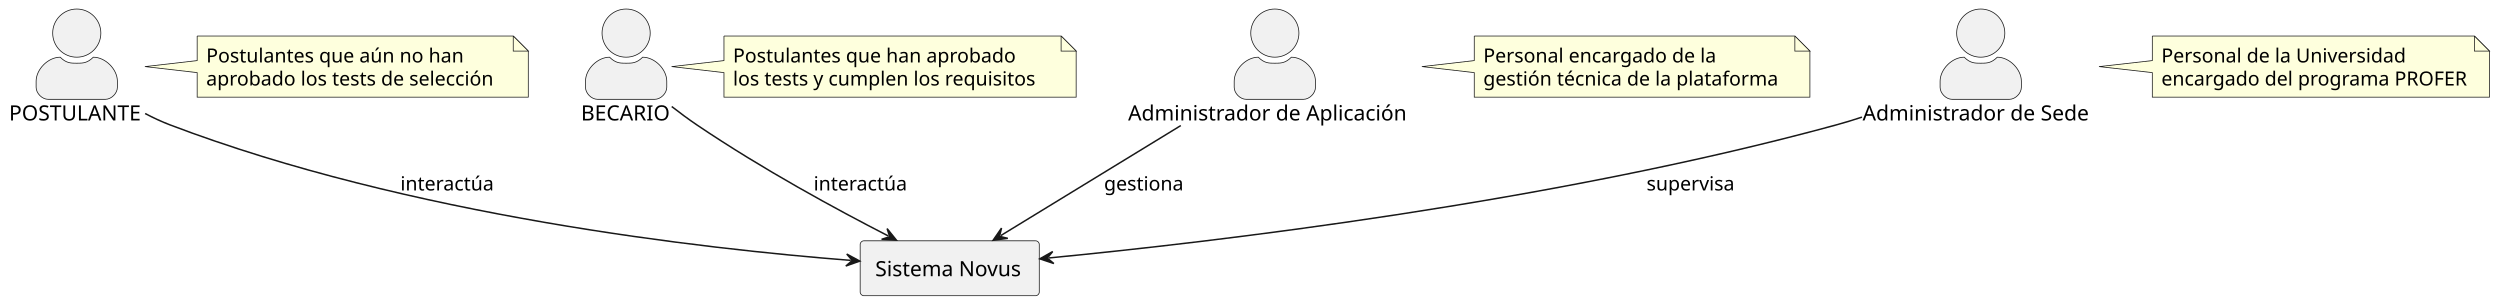
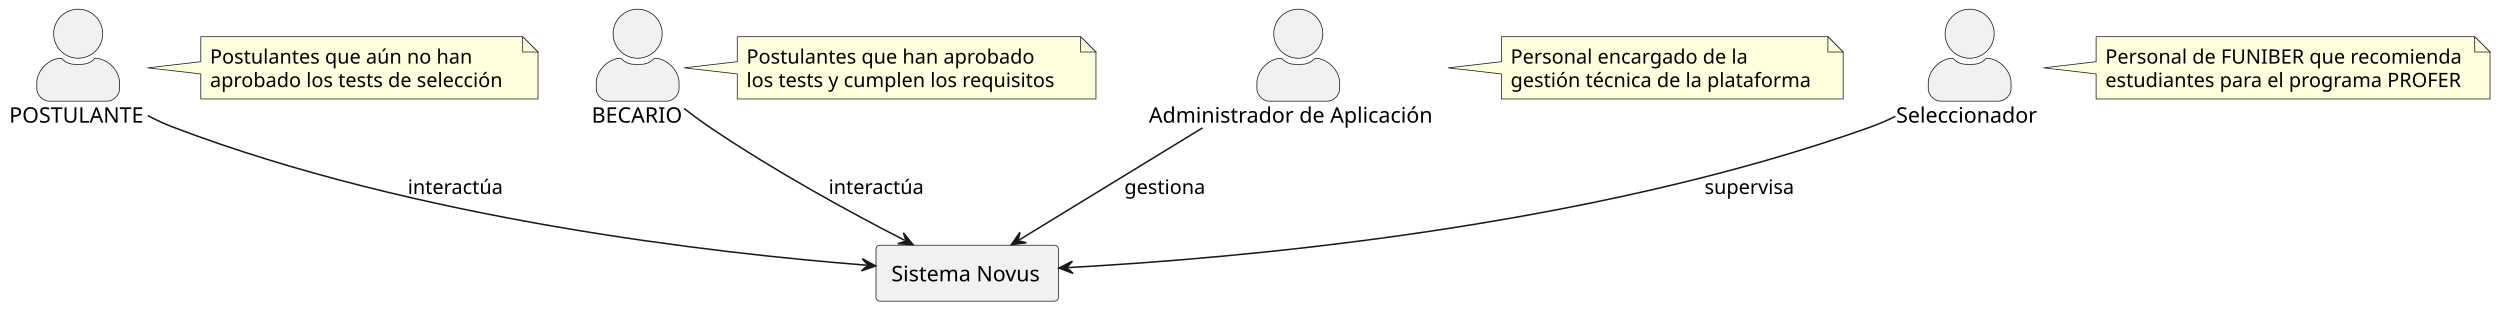
- <svg xmlns="http://www.w3.org/2000/svg" contentStyleType="text/css" height="202px" preserveAspectRatio="none" style="width:1661px;height:202px;background:#FFFFFF;" version="1.1" viewBox="0 0 1661 202" width="1661px" zoomAndPan="magnify">
+ <svg xmlns="http://www.w3.org/2000/svg" contentStyleType="text/css" height="202px" preserveAspectRatio="none" style="width:1631px;height:202px;background:#FFFFFF;" version="1.1" viewBox="0 0 1631 202" width="1631px" zoomAndPan="magnify">
  <defs />
  <g>
    <g id="elem_Sistema Novus">
      <rect fill="#F1F1F1" height="36.488" rx="2.5" ry="2.5" style="stroke:#181818;stroke-width:0.5;" width="119" x="571.5" y="159.99" />
      <text fill="#000000" font-family="sans-serif" font-size="14" lengthAdjust="spacing" textLength="99" x="581.5" y="183.525">Sistema Novus</text>
    </g>
    <g id="elem_NoBecario">
      <ellipse cx="51" cy="22" fill="#F1F1F1" rx="16" ry="16" style="stroke:#181818;stroke-width:0.5;" />
      <path d="M51,42 C55,42 58,42 62,38 C70,38 78,46 78,54 L78,58 C78,62 74,66 70,66 L32,66 C28,66 24,62 24,58 L24,54 C24,46 32,38 40,38 C44,42 47,42 51,42 " fill="#F1F1F1" style="stroke:#181818;stroke-width:0.5;" />
      <text fill="#000000" font-family="sans-serif" font-size="14" lengthAdjust="spacing" textLength="90" x="6" y="80.035">POSTULANTE</text>
    </g>
    <g id="elem_Becario">
      <ellipse cx="416" cy="22" fill="#F1F1F1" rx="16" ry="16" style="stroke:#181818;stroke-width:0.5;" />
      <path d="M416,42 C420,42 423,42 427,38 C435,38 443,46 443,54 L443,58 C443,62 439,66 435,66 L397,66 C393,66 389,62 389,58 L389,54 C389,46 397,38 405,38 C409,42 412,42 416,42 " fill="#F1F1F1" style="stroke:#181818;stroke-width:0.5;" />
      <text fill="#000000" font-family="sans-serif" font-size="14" lengthAdjust="spacing" textLength="60" x="386" y="80.035">BECARIO</text>
    </g>
    <g id="elem_AdminApp">
      <ellipse cx="847" cy="22" fill="#F1F1F1" rx="16" ry="16" style="stroke:#181818;stroke-width:0.5;" />
      <path d="M847,42 C851,42 854,42 858,38 C866,38 874,46 874,54 L874,58 C874,62 870,66 866,66 L828,66 C824,66 820,62 820,58 L820,54 C820,46 828,38 836,38 C840,42 843,42 847,42 " fill="#F1F1F1" style="stroke:#181818;stroke-width:0.5;" />
      <text fill="#000000" font-family="sans-serif" font-size="14" lengthAdjust="spacing" textLength="195" x="749.5" y="80.035">Administrador de Aplicación</text>
    </g>
-     <g id="elem_AdminSede">
-       <ellipse cx="1316" cy="22" fill="#F1F1F1" rx="16" ry="16" style="stroke:#181818;stroke-width:0.5;" />
-       <path d="M1316,42 C1320,42 1323,42 1327,38 C1335,38 1343,46 1343,54 L1343,58 C1343,62 1339,66 1335,66 L1297,66 C1293,66 1289,62 1289,58 L1289,54 C1289,46 1297,38 1305,38 C1309,42 1312,42 1316,42 " fill="#F1F1F1" style="stroke:#181818;stroke-width:0.5;" />
-       <text fill="#000000" font-family="sans-serif" font-size="14" lengthAdjust="spacing" textLength="157" x="1237.5" y="80.035">Administrador de Sede</text>
+     <g id="elem_Seleccionador">
+       <ellipse cx="1285" cy="22" fill="#F1F1F1" rx="16" ry="16" style="stroke:#181818;stroke-width:0.5;" />
+       <path d="M1285,42 C1289,42 1292,42 1296,38 C1304,38 1312,46 1312,54 L1312,58 C1312,62 1308,66 1304,66 L1266,66 C1262,66 1258,62 1258,58 L1258,54 C1258,46 1266,38 1274,38 C1278,42 1281,42 1285,42 " fill="#F1F1F1" style="stroke:#181818;stroke-width:0.5;" />
+       <text fill="#000000" font-family="sans-serif" font-size="14" lengthAdjust="spacing" textLength="96" x="1237" y="80.035">Seleccionador</text>
    </g>
    <g id="elem_GMN11">
      <path d="M131,23.94 L131,40.25 L96.27,44.25 L131,48.25 L131,64.561 A0,0 0 0 0 131,64.561 L351,64.561 A0,0 0 0 0 351,64.561 L351,33.94 L341,23.94 L131,23.94 A0,0 0 0 0 131,23.94 " fill="#FEFFDD" style="stroke:#181818;stroke-width:0.5;" />
      <path d="M341,23.94 L341,33.94 L351,33.94 L341,23.94 " fill="#FEFFDD" style="stroke:#181818;stroke-width:0.5;" />
      <text fill="#000000" font-family="sans-serif" font-size="13" lengthAdjust="spacing" textLength="174" x="137" y="41.508">Postulantes que aún no han</text>
      <text fill="#000000" font-family="sans-serif" font-size="13" lengthAdjust="spacing" textLength="199" x="137" y="56.819">aprobado los tests de selección</text>
    </g>
    <g id="elem_GMN14">
      <path d="M481,23.94 L481,40.25 L446.21,44.25 L481,48.25 L481,64.561 A0,0 0 0 0 481,64.561 L715,64.561 A0,0 0 0 0 715,64.561 L715,33.94 L705,23.94 L481,23.94 A0,0 0 0 0 481,23.94 " fill="#FEFFDD" style="stroke:#181818;stroke-width:0.5;" />
      <path d="M705,23.94 L705,33.94 L715,33.94 L705,23.94 " fill="#FEFFDD" style="stroke:#181818;stroke-width:0.5;" />
      <text fill="#000000" font-family="sans-serif" font-size="13" lengthAdjust="spacing" textLength="190" x="487" y="41.508">Postulantes que han aprobado</text>
      <text fill="#000000" font-family="sans-serif" font-size="13" lengthAdjust="spacing" textLength="213" x="487" y="56.819">los tests y cumplen los requisitos</text>
    </g>
    <g id="elem_GMN17">
      <path d="M979.5,23.94 L979.5,40.25 L944.7,44.25 L979.5,48.25 L979.5,64.561 A0,0 0 0 0 979.5,64.561 L1202.5,64.561 A0,0 0 0 0 1202.5,64.561 L1202.5,33.94 L1192.5,23.94 L979.5,23.94 A0,0 0 0 0 979.5,23.94 " fill="#FEFFDD" style="stroke:#181818;stroke-width:0.5;" />
      <path d="M1192.5,23.94 L1192.5,33.94 L1202.5,33.94 L1192.5,23.94 " fill="#FEFFDD" style="stroke:#181818;stroke-width:0.5;" />
      <text fill="#000000" font-family="sans-serif" font-size="13" lengthAdjust="spacing" textLength="156" x="985.5" y="41.508">Personal encargado de la</text>
      <text fill="#000000" font-family="sans-serif" font-size="13" lengthAdjust="spacing" textLength="202" x="985.5" y="56.819">gestión técnica de la plataforma</text>
    </g>
    <g id="elem_GMN20">
-       <path d="M1430,23.94 L1430,40.25 L1394.57,44.25 L1430,48.25 L1430,64.561 A0,0 0 0 0 1430,64.561 L1654,64.561 A0,0 0 0 0 1654,64.561 L1654,33.94 L1644,23.94 L1430,23.94 A0,0 0 0 0 1430,23.94 " fill="#FEFFDD" style="stroke:#181818;stroke-width:0.5;" />
-       <path d="M1644,23.94 L1644,33.94 L1654,33.94 L1644,23.94 " fill="#FEFFDD" style="stroke:#181818;stroke-width:0.5;" />
-       <text fill="#000000" font-family="sans-serif" font-size="13" lengthAdjust="spacing" textLength="165" x="1436" y="41.508">Personal de la Universidad</text>
-       <text fill="#000000" font-family="sans-serif" font-size="13" lengthAdjust="spacing" textLength="203" x="1436" y="56.819">encargado del programa PROFER</text>
+       <path d="M1367.5,23.94 L1367.5,40.25 L1333.22,44.25 L1367.5,48.25 L1367.5,64.561 A0,0 0 0 0 1367.5,64.561 L1624.5,64.561 A0,0 0 0 0 1624.5,64.561 L1624.5,33.94 L1614.5,23.94 L1367.5,23.94 A0,0 0 0 0 1367.5,23.94 " fill="#FEFFDD" style="stroke:#181818;stroke-width:0.5;" />
+       <path d="M1614.5,23.94 L1614.5,33.94 L1624.5,33.94 L1614.5,23.94 " fill="#FEFFDD" style="stroke:#181818;stroke-width:0.5;" />
+       <text fill="#000000" font-family="sans-serif" font-size="13" lengthAdjust="spacing" textLength="232" x="1373.5" y="41.508">Personal de FUNIBER que recomienda</text>
+       <text fill="#000000" font-family="sans-serif" font-size="13" lengthAdjust="spacing" textLength="234" x="1373.5" y="56.819">estudiantes para el programa PROFER</text>
    </g>
    <g id="link_NoBecario_Sistema Novus">
      <path d="M96.43,75.43 C101.87,78.28 107.46,80.89 113,82.99 C271.7,143.35 466.829,165.26 565.259,173 " fill="none" id="NoBecario-to-Sistema Novus" style="stroke:#181818;stroke-width:1.0;" />
      <polygon fill="#181818" points="571.24,173.47,562.581,168.777,566.255,173.078,561.954,176.752,571.24,173.47" style="stroke:#181818;stroke-width:1.0;" />
      <text fill="#000000" font-family="sans-serif" font-size="13" lengthAdjust="spacing" textLength="63" x="266.01" y="126.558">interactúa</text>
    </g>
    <g id="link_Becario_Sistema Novus">
      <path d="M446.29,70.77 C451.74,75.01 457.45,79.24 463,82.99 C506.93,112.65 555.524,138.967 590.234,156.807 " fill="none" id="Becario-to-Sistema Novus" style="stroke:#181818;stroke-width:1.0;" />
      <polygon fill="#181818" points="595.57,159.55,589.394,151.878,591.123,157.264,585.737,158.994,595.57,159.55" style="stroke:#181818;stroke-width:1.0;" />
      <text fill="#000000" font-family="sans-serif" font-size="13" lengthAdjust="spacing" textLength="63" x="540.58" y="126.558">interactúa</text>
    </g>
    <g id="link_AdminApp_Sistema Novus">
      <path d="M784.52,83.42 C743.41,108.55 696.64,137.132 664.94,156.502 " fill="none" id="AdminApp-to-Sistema Novus" style="stroke:#181818;stroke-width:1.0;" />
      <polygon fill="#181818" points="659.82,159.63,669.585,158.351,664.087,157.023,665.414,151.524,659.82,159.63" style="stroke:#181818;stroke-width:1.0;" />
      <text fill="#000000" font-family="sans-serif" font-size="13" lengthAdjust="spacing" textLength="54" x="733.52" y="126.558">gestiona</text>
    </g>
-     <g id="link_AdminSede_Sistema Novus">
-       <path d="M1237.09,77.81 C1231.35,79.71 1225.61,81.46 1220,82.99 C1030.44,134.77 804.272,160.992 696.812,171.392 " fill="none" id="AdminSede-to-Sistema Novus" style="stroke:#181818;stroke-width:1.0;" />
-       <polygon fill="#181818" points="690.84,171.97,700.183,175.084,695.817,171.488,699.413,167.122,690.84,171.97" style="stroke:#181818;stroke-width:1.0;" />
-       <text fill="#000000" font-family="sans-serif" font-size="13" lengthAdjust="spacing" textLength="60" x="1093.97" y="126.558">supervisa</text>
+     <g id="link_Seleccionador_Sistema Novus">
+       <path d="M1236.59,75.89 C1231.13,78.58 1225.53,81.02 1220,82.99 C1034.42,149.14 805.361,168.697 696.871,174.547 " fill="none" id="Seleccionador-to-Sistema Novus" style="stroke:#181818;stroke-width:1.0;" />
+       <polygon fill="#181818" points="690.88,174.87,700.082,178.38,695.873,174.601,699.652,170.391,690.88,174.87" style="stroke:#181818;stroke-width:1.0;" />
+       <text fill="#000000" font-family="sans-serif" font-size="13" lengthAdjust="spacing" textLength="60" x="1112.03" y="126.558">supervisa</text>
    </g>
  </g>
</svg>
